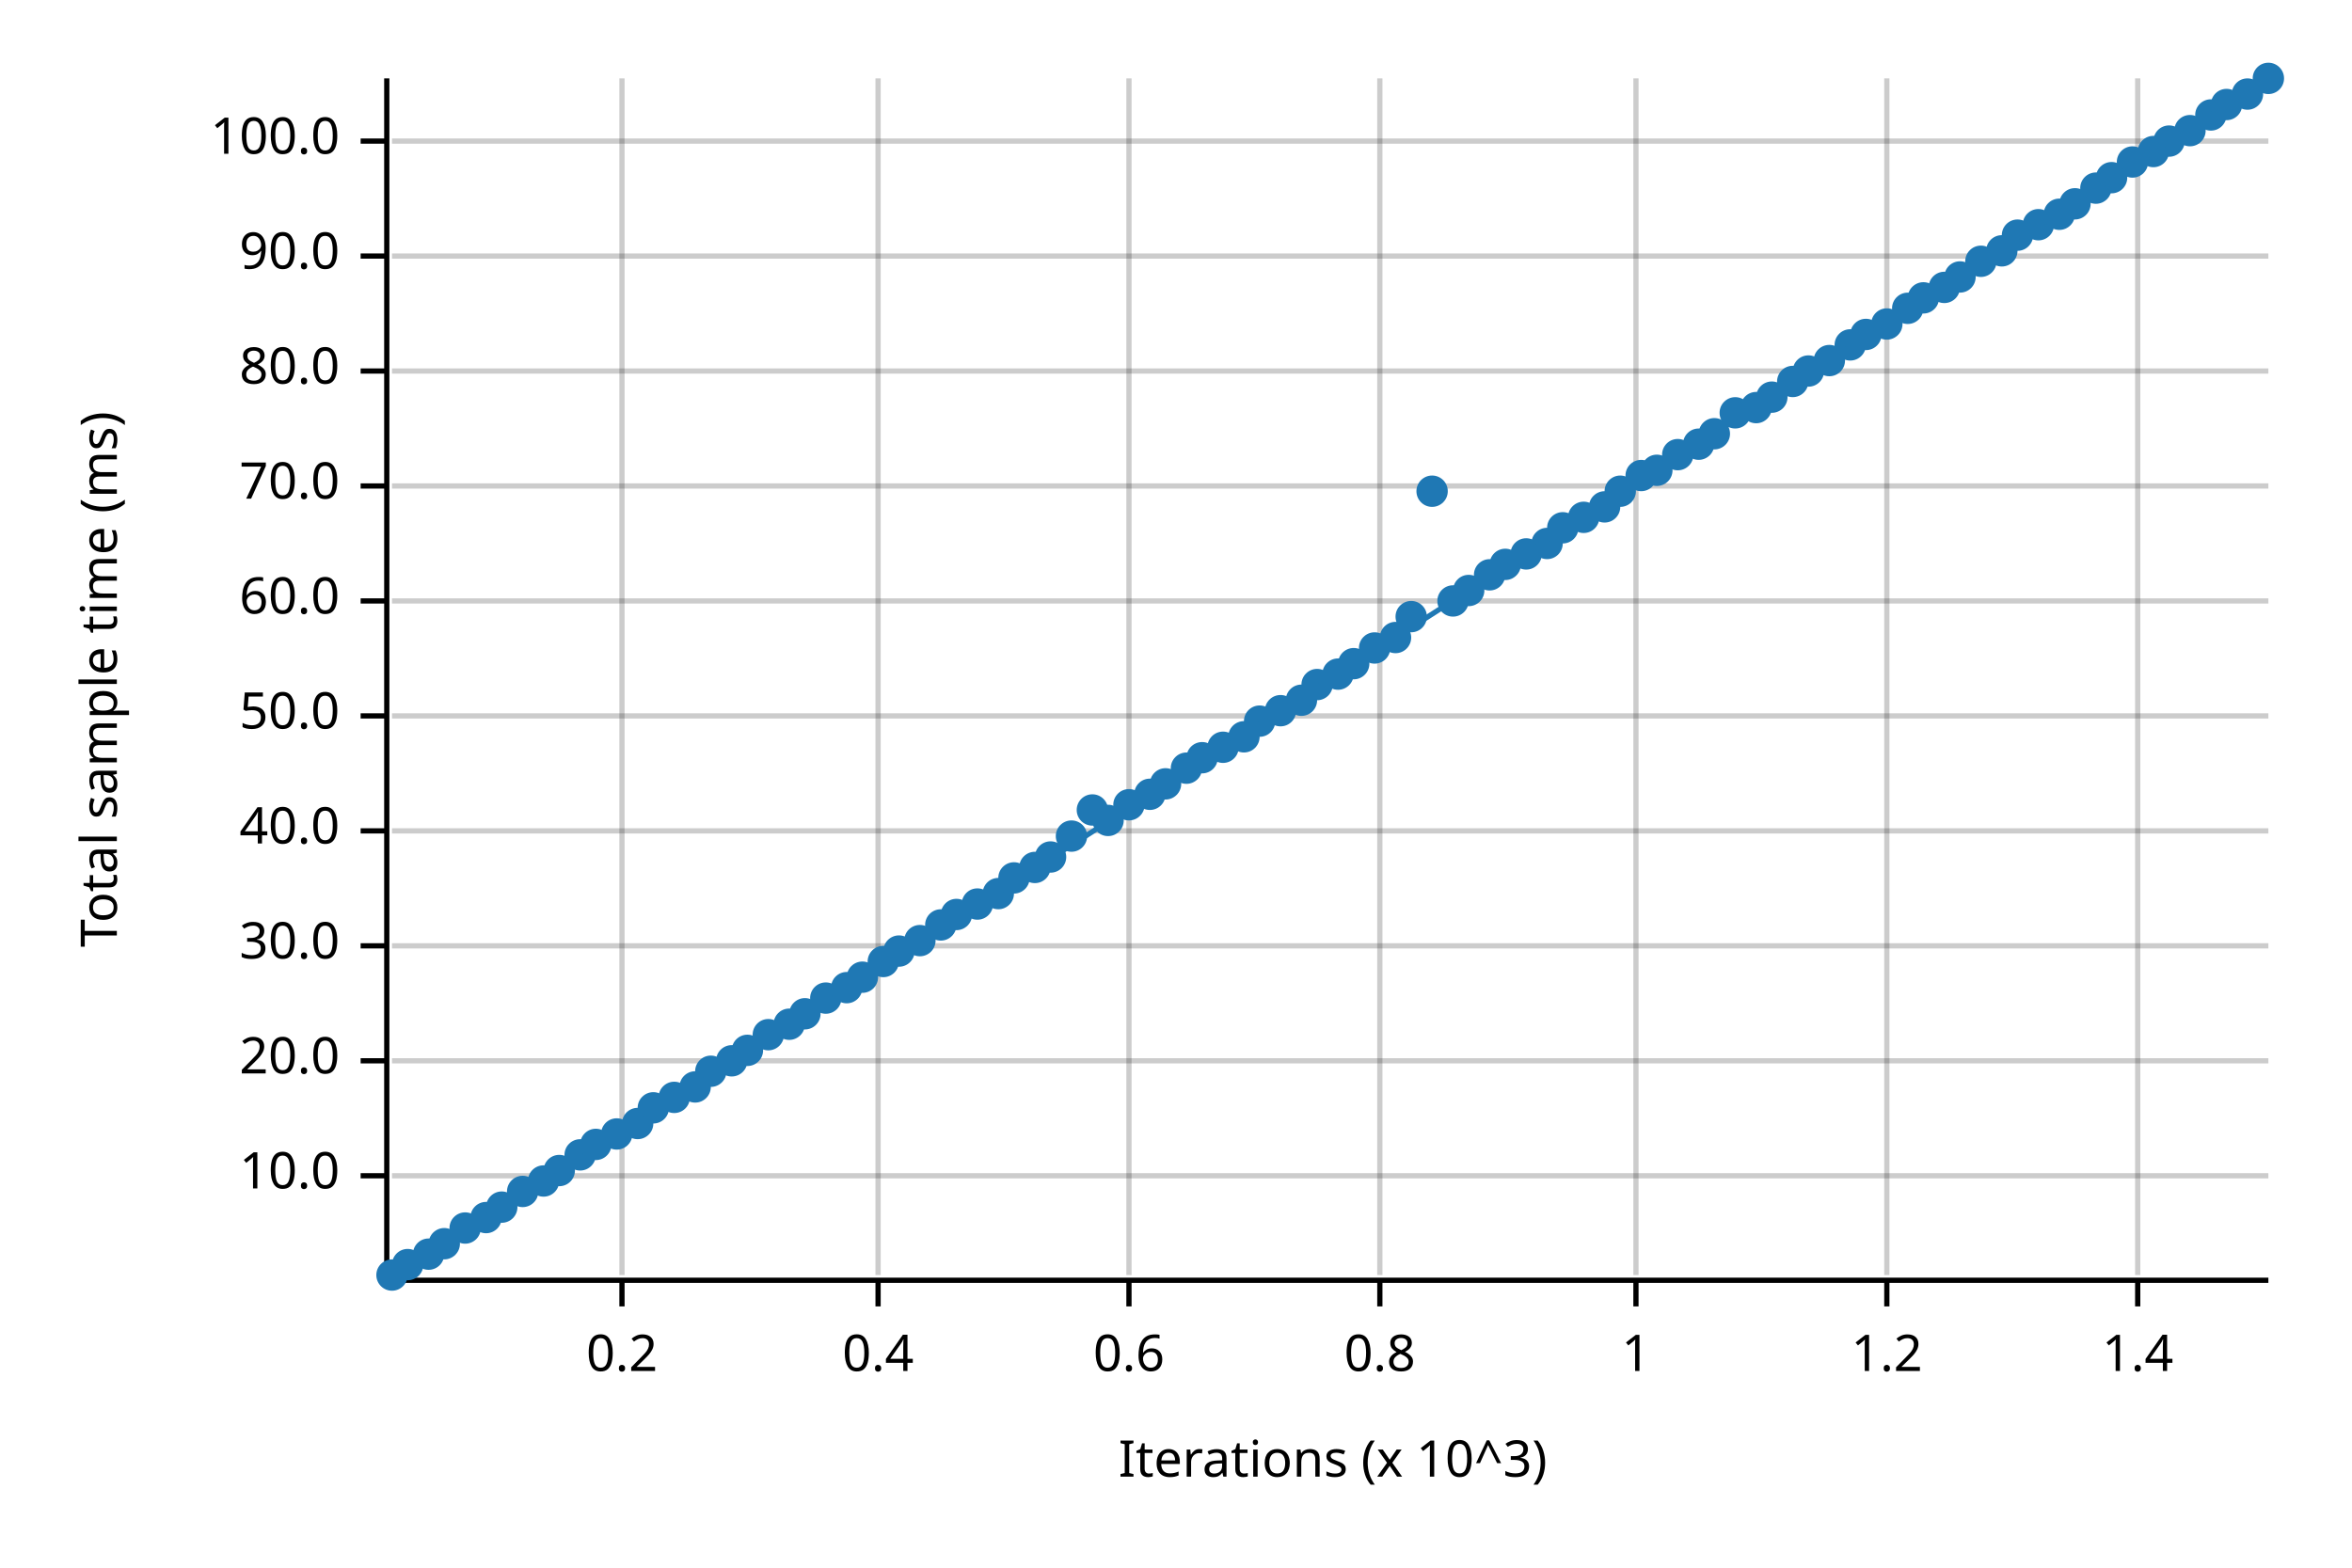
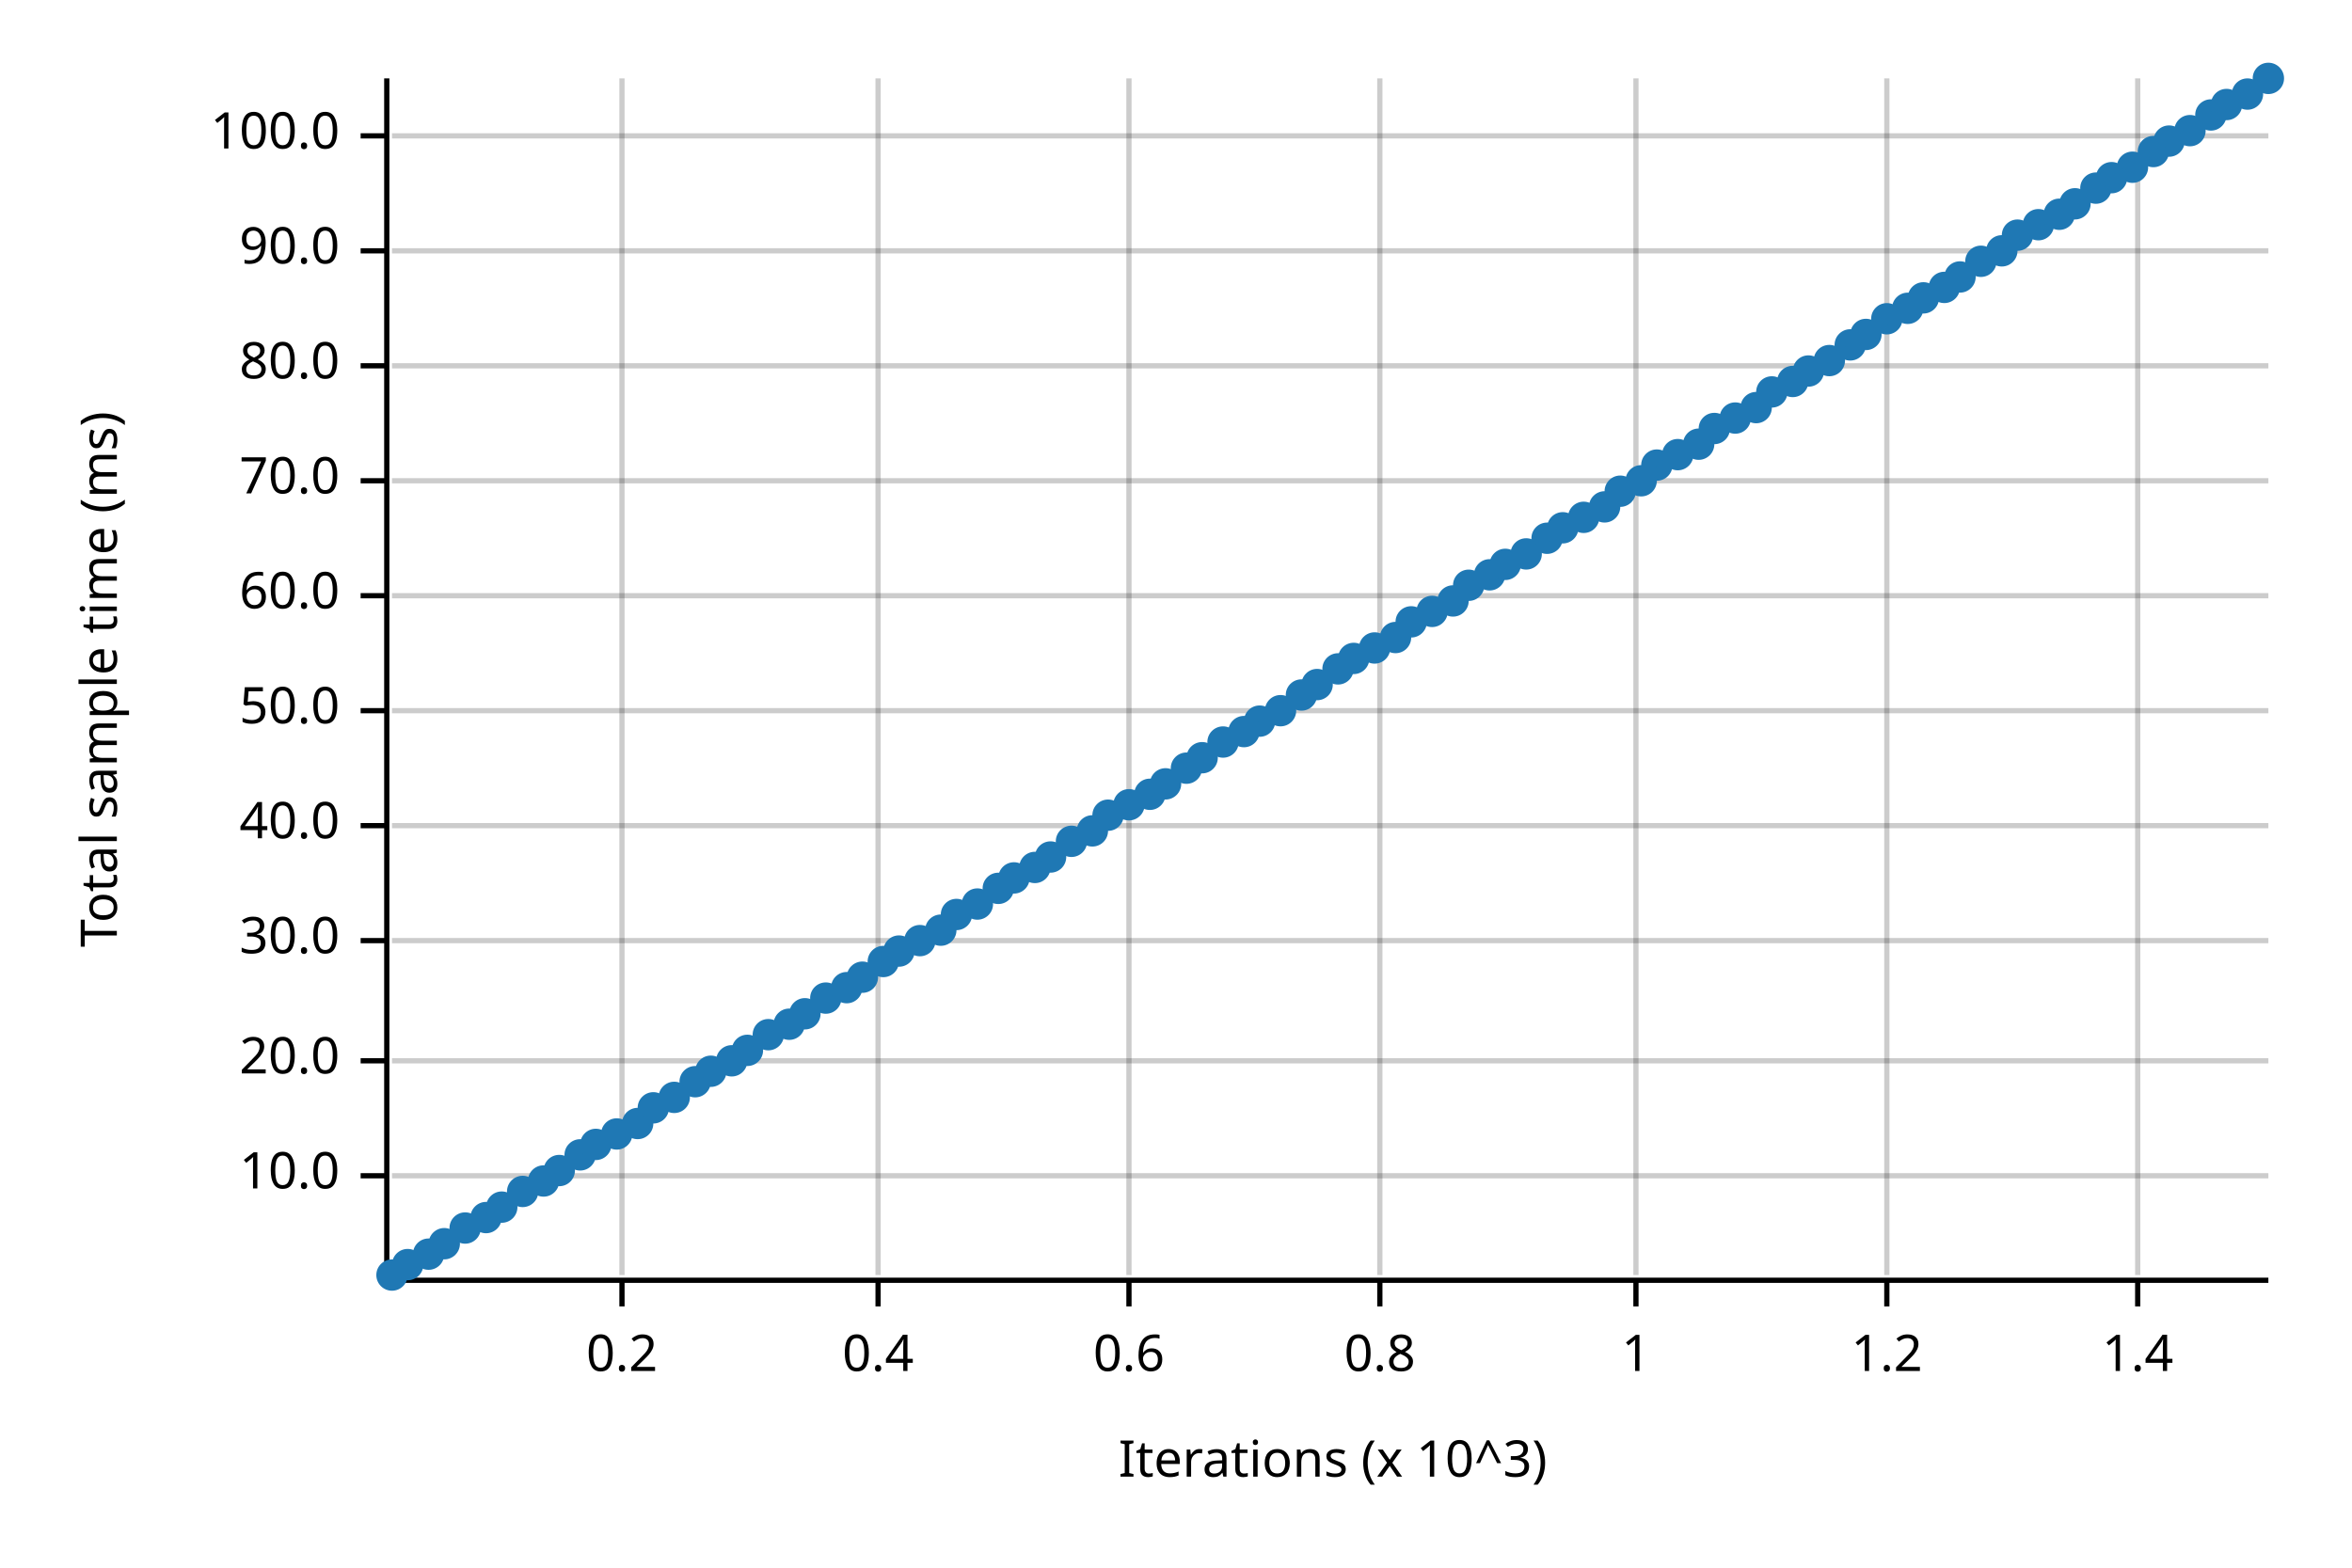
<svg xmlns="http://www.w3.org/2000/svg" width="450" height="300" viewBox="0 0 450 300">
  <text x="15" y="130" dy="0.76em" text-anchor="middle" font-family="sans-serif" font-size="9.677" opacity="1" fill="#000000" transform="rotate(270, 15, 130)">
Total sample time (ms)
</text>
  <text x="255" y="285" dy="-0.5ex" text-anchor="middle" font-family="sans-serif" font-size="9.677" opacity="1" fill="#000000">
Iterations (x 10^3)
</text>
  <line opacity="0.2" stroke="#000000" stroke-width="1" x1="119" y1="244" x2="119" y2="15" />
  <line opacity="0.2" stroke="#000000" stroke-width="1" x1="168" y1="244" x2="168" y2="15" />
  <line opacity="0.2" stroke="#000000" stroke-width="1" x1="216" y1="244" x2="216" y2="15" />
  <line opacity="0.2" stroke="#000000" stroke-width="1" x1="264" y1="244" x2="264" y2="15" />
  <line opacity="0.2" stroke="#000000" stroke-width="1" x1="313" y1="244" x2="313" y2="15" />
  <line opacity="0.2" stroke="#000000" stroke-width="1" x1="361" y1="244" x2="361" y2="15" />
  <line opacity="0.2" stroke="#000000" stroke-width="1" x1="409" y1="244" x2="409" y2="15" />
  <line opacity="0.2" stroke="#000000" stroke-width="1" x1="75" y1="225" x2="434" y2="225" />
  <line opacity="0.2" stroke="#000000" stroke-width="1" x1="75" y1="203" x2="434" y2="203" />
-   <line opacity="0.2" stroke="#000000" stroke-width="1" x1="75" y1="181" x2="434" y2="181" />
-   <line opacity="0.2" stroke="#000000" stroke-width="1" x1="75" y1="159" x2="434" y2="159" />
-   <line opacity="0.2" stroke="#000000" stroke-width="1" x1="75" y1="137" x2="434" y2="137" />
-   <line opacity="0.2" stroke="#000000" stroke-width="1" x1="75" y1="115" x2="434" y2="115" />
-   <line opacity="0.2" stroke="#000000" stroke-width="1" x1="75" y1="93" x2="434" y2="93" />
-   <line opacity="0.2" stroke="#000000" stroke-width="1" x1="75" y1="71" x2="434" y2="71" />
-   <line opacity="0.2" stroke="#000000" stroke-width="1" x1="75" y1="49" x2="434" y2="49" />
-   <line opacity="0.2" stroke="#000000" stroke-width="1" x1="75" y1="27" x2="434" y2="27" />
+   <line opacity="0.2" stroke="#000000" stroke-width="1" x1="75" y1="180" x2="434" y2="180" />
+   <line opacity="0.2" stroke="#000000" stroke-width="1" x1="75" y1="158" x2="434" y2="158" />
+   <line opacity="0.2" stroke="#000000" stroke-width="1" x1="75" y1="136" x2="434" y2="136" />
+   <line opacity="0.2" stroke="#000000" stroke-width="1" x1="75" y1="114" x2="434" y2="114" />
+   <line opacity="0.2" stroke="#000000" stroke-width="1" x1="75" y1="92" x2="434" y2="92" />
+   <line opacity="0.2" stroke="#000000" stroke-width="1" x1="75" y1="70" x2="434" y2="70" />
+   <line opacity="0.2" stroke="#000000" stroke-width="1" x1="75" y1="48" x2="434" y2="48" />
+   <line opacity="0.2" stroke="#000000" stroke-width="1" x1="75" y1="26" x2="434" y2="26" />
  <polyline fill="none" opacity="1" stroke="#000000" stroke-width="1" points="74,15 74,244 " />
  <text x="65" y="225" dy="0.5ex" text-anchor="end" font-family="sans-serif" font-size="9.677" opacity="1" fill="#000000">
10.0
</text>
  <polyline fill="none" opacity="1" stroke="#000000" stroke-width="1" points="69,225 74,225 " />
  <text x="65" y="203" dy="0.5ex" text-anchor="end" font-family="sans-serif" font-size="9.677" opacity="1" fill="#000000">
20.0
</text>
  <polyline fill="none" opacity="1" stroke="#000000" stroke-width="1" points="69,203 74,203 " />
-   <text x="65" y="181" dy="0.5ex" text-anchor="end" font-family="sans-serif" font-size="9.677" opacity="1" fill="#000000">
+   <text x="65" y="180" dy="0.5ex" text-anchor="end" font-family="sans-serif" font-size="9.677" opacity="1" fill="#000000">
30.0
</text>
-   <polyline fill="none" opacity="1" stroke="#000000" stroke-width="1" points="69,181 74,181 " />
-   <text x="65" y="159" dy="0.5ex" text-anchor="end" font-family="sans-serif" font-size="9.677" opacity="1" fill="#000000">
+   <polyline fill="none" opacity="1" stroke="#000000" stroke-width="1" points="69,180 74,180 " />
+   <text x="65" y="158" dy="0.5ex" text-anchor="end" font-family="sans-serif" font-size="9.677" opacity="1" fill="#000000">
40.0
</text>
-   <polyline fill="none" opacity="1" stroke="#000000" stroke-width="1" points="69,159 74,159 " />
-   <text x="65" y="137" dy="0.5ex" text-anchor="end" font-family="sans-serif" font-size="9.677" opacity="1" fill="#000000">
+   <polyline fill="none" opacity="1" stroke="#000000" stroke-width="1" points="69,158 74,158 " />
+   <text x="65" y="136" dy="0.5ex" text-anchor="end" font-family="sans-serif" font-size="9.677" opacity="1" fill="#000000">
50.0
</text>
-   <polyline fill="none" opacity="1" stroke="#000000" stroke-width="1" points="69,137 74,137 " />
-   <text x="65" y="115" dy="0.5ex" text-anchor="end" font-family="sans-serif" font-size="9.677" opacity="1" fill="#000000">
+   <polyline fill="none" opacity="1" stroke="#000000" stroke-width="1" points="69,136 74,136 " />
+   <text x="65" y="114" dy="0.5ex" text-anchor="end" font-family="sans-serif" font-size="9.677" opacity="1" fill="#000000">
60.0
</text>
-   <polyline fill="none" opacity="1" stroke="#000000" stroke-width="1" points="69,115 74,115 " />
-   <text x="65" y="93" dy="0.5ex" text-anchor="end" font-family="sans-serif" font-size="9.677" opacity="1" fill="#000000">
+   <polyline fill="none" opacity="1" stroke="#000000" stroke-width="1" points="69,114 74,114 " />
+   <text x="65" y="92" dy="0.5ex" text-anchor="end" font-family="sans-serif" font-size="9.677" opacity="1" fill="#000000">
70.0
</text>
-   <polyline fill="none" opacity="1" stroke="#000000" stroke-width="1" points="69,93 74,93 " />
-   <text x="65" y="71" dy="0.5ex" text-anchor="end" font-family="sans-serif" font-size="9.677" opacity="1" fill="#000000">
+   <polyline fill="none" opacity="1" stroke="#000000" stroke-width="1" points="69,92 74,92 " />
+   <text x="65" y="70" dy="0.5ex" text-anchor="end" font-family="sans-serif" font-size="9.677" opacity="1" fill="#000000">
80.0
</text>
-   <polyline fill="none" opacity="1" stroke="#000000" stroke-width="1" points="69,71 74,71 " />
-   <text x="65" y="49" dy="0.5ex" text-anchor="end" font-family="sans-serif" font-size="9.677" opacity="1" fill="#000000">
+   <polyline fill="none" opacity="1" stroke="#000000" stroke-width="1" points="69,70 74,70 " />
+   <text x="65" y="48" dy="0.5ex" text-anchor="end" font-family="sans-serif" font-size="9.677" opacity="1" fill="#000000">
90.0
</text>
-   <polyline fill="none" opacity="1" stroke="#000000" stroke-width="1" points="69,49 74,49 " />
-   <text x="65" y="27" dy="0.5ex" text-anchor="end" font-family="sans-serif" font-size="9.677" opacity="1" fill="#000000">
+   <polyline fill="none" opacity="1" stroke="#000000" stroke-width="1" points="69,48 74,48 " />
+   <text x="65" y="26" dy="0.5ex" text-anchor="end" font-family="sans-serif" font-size="9.677" opacity="1" fill="#000000">
100.0
</text>
-   <polyline fill="none" opacity="1" stroke="#000000" stroke-width="1" points="69,27 74,27 " />
+   <polyline fill="none" opacity="1" stroke="#000000" stroke-width="1" points="69,26 74,26 " />
  <polyline fill="none" opacity="1" stroke="#000000" stroke-width="1" points="75,245 434,245 " />
  <text x="119" y="255" dy="0.76em" text-anchor="middle" font-family="sans-serif" font-size="9.677" opacity="1" fill="#000000">
0.2
</text>
  <polyline fill="none" opacity="1" stroke="#000000" stroke-width="1" points="119,245 119,250 " />
  <text x="168" y="255" dy="0.76em" text-anchor="middle" font-family="sans-serif" font-size="9.677" opacity="1" fill="#000000">
0.4
</text>
  <polyline fill="none" opacity="1" stroke="#000000" stroke-width="1" points="168,245 168,250 " />
  <text x="216" y="255" dy="0.76em" text-anchor="middle" font-family="sans-serif" font-size="9.677" opacity="1" fill="#000000">
0.6
</text>
  <polyline fill="none" opacity="1" stroke="#000000" stroke-width="1" points="216,245 216,250 " />
  <text x="264" y="255" dy="0.76em" text-anchor="middle" font-family="sans-serif" font-size="9.677" opacity="1" fill="#000000">
0.8
</text>
  <polyline fill="none" opacity="1" stroke="#000000" stroke-width="1" points="264,245 264,250 " />
  <text x="313" y="255" dy="0.76em" text-anchor="middle" font-family="sans-serif" font-size="9.677" opacity="1" fill="#000000">
1
</text>
  <polyline fill="none" opacity="1" stroke="#000000" stroke-width="1" points="313,245 313,250 " />
  <text x="361" y="255" dy="0.76em" text-anchor="middle" font-family="sans-serif" font-size="9.677" opacity="1" fill="#000000">
1.2
</text>
  <polyline fill="none" opacity="1" stroke="#000000" stroke-width="1" points="361,245 361,250 " />
  <text x="409" y="255" dy="0.76em" text-anchor="middle" font-family="sans-serif" font-size="9.677" opacity="1" fill="#000000">
1.4
</text>
  <polyline fill="none" opacity="1" stroke="#000000" stroke-width="1" points="409,245 409,250 " />
  <circle cx="75" cy="244" r="3" opacity="1" fill="#1F78B4" stroke="none" stroke-width="1" />
  <circle cx="78" cy="242" r="3" opacity="1" fill="#1F78B4" stroke="none" stroke-width="1" />
  <circle cx="82" cy="240" r="3" opacity="1" fill="#1F78B4" stroke="none" stroke-width="1" />
  <circle cx="85" cy="238" r="3" opacity="1" fill="#1F78B4" stroke="none" stroke-width="1" />
  <circle cx="89" cy="235" r="3" opacity="1" fill="#1F78B4" stroke="none" stroke-width="1" />
  <circle cx="93" cy="233" r="3" opacity="1" fill="#1F78B4" stroke="none" stroke-width="1" />
  <circle cx="96" cy="231" r="3" opacity="1" fill="#1F78B4" stroke="none" stroke-width="1" />
  <circle cx="100" cy="228" r="3" opacity="1" fill="#1F78B4" stroke="none" stroke-width="1" />
  <circle cx="104" cy="226" r="3" opacity="1" fill="#1F78B4" stroke="none" stroke-width="1" />
  <circle cx="107" cy="224" r="3" opacity="1" fill="#1F78B4" stroke="none" stroke-width="1" />
  <circle cx="111" cy="221" r="3" opacity="1" fill="#1F78B4" stroke="none" stroke-width="1" />
  <circle cx="114" cy="219" r="3" opacity="1" fill="#1F78B4" stroke="none" stroke-width="1" />
  <circle cx="118" cy="217" r="3" opacity="1" fill="#1F78B4" stroke="none" stroke-width="1" />
  <circle cx="122" cy="215" r="3" opacity="1" fill="#1F78B4" stroke="none" stroke-width="1" />
  <circle cx="125" cy="212" r="3" opacity="1" fill="#1F78B4" stroke="none" stroke-width="1" />
  <circle cx="129" cy="210" r="3" opacity="1" fill="#1F78B4" stroke="none" stroke-width="1" />
-   <circle cx="133" cy="208" r="3" opacity="1" fill="#1F78B4" stroke="none" stroke-width="1" />
+   <circle cx="133" cy="207" r="3" opacity="1" fill="#1F78B4" stroke="none" stroke-width="1" />
  <circle cx="136" cy="205" r="3" opacity="1" fill="#1F78B4" stroke="none" stroke-width="1" />
  <circle cx="140" cy="203" r="3" opacity="1" fill="#1F78B4" stroke="none" stroke-width="1" />
  <circle cx="143" cy="201" r="3" opacity="1" fill="#1F78B4" stroke="none" stroke-width="1" />
  <circle cx="147" cy="198" r="3" opacity="1" fill="#1F78B4" stroke="none" stroke-width="1" />
  <circle cx="151" cy="196" r="3" opacity="1" fill="#1F78B4" stroke="none" stroke-width="1" />
  <circle cx="154" cy="194" r="3" opacity="1" fill="#1F78B4" stroke="none" stroke-width="1" />
  <circle cx="158" cy="191" r="3" opacity="1" fill="#1F78B4" stroke="none" stroke-width="1" />
  <circle cx="162" cy="189" r="3" opacity="1" fill="#1F78B4" stroke="none" stroke-width="1" />
  <circle cx="165" cy="187" r="3" opacity="1" fill="#1F78B4" stroke="none" stroke-width="1" />
  <circle cx="169" cy="184" r="3" opacity="1" fill="#1F78B4" stroke="none" stroke-width="1" />
  <circle cx="172" cy="182" r="3" opacity="1" fill="#1F78B4" stroke="none" stroke-width="1" />
  <circle cx="176" cy="180" r="3" opacity="1" fill="#1F78B4" stroke="none" stroke-width="1" />
-   <circle cx="180" cy="177" r="3" opacity="1" fill="#1F78B4" stroke="none" stroke-width="1" />
+   <circle cx="180" cy="178" r="3" opacity="1" fill="#1F78B4" stroke="none" stroke-width="1" />
  <circle cx="183" cy="175" r="3" opacity="1" fill="#1F78B4" stroke="none" stroke-width="1" />
  <circle cx="187" cy="173" r="3" opacity="1" fill="#1F78B4" stroke="none" stroke-width="1" />
-   <circle cx="191" cy="171" r="3" opacity="1" fill="#1F78B4" stroke="none" stroke-width="1" />
+   <circle cx="191" cy="170" r="3" opacity="1" fill="#1F78B4" stroke="none" stroke-width="1" />
  <circle cx="194" cy="168" r="3" opacity="1" fill="#1F78B4" stroke="none" stroke-width="1" />
  <circle cx="198" cy="166" r="3" opacity="1" fill="#1F78B4" stroke="none" stroke-width="1" />
  <circle cx="201" cy="164" r="3" opacity="1" fill="#1F78B4" stroke="none" stroke-width="1" />
-   <circle cx="205" cy="160" r="3" opacity="1" fill="#1F78B4" stroke="none" stroke-width="1" />
-   <circle cx="209" cy="155" r="3" opacity="1" fill="#1F78B4" stroke="none" stroke-width="1" />
-   <circle cx="212" cy="157" r="3" opacity="1" fill="#1F78B4" stroke="none" stroke-width="1" />
+   <circle cx="205" cy="161" r="3" opacity="1" fill="#1F78B4" stroke="none" stroke-width="1" />
+   <circle cx="209" cy="159" r="3" opacity="1" fill="#1F78B4" stroke="none" stroke-width="1" />
+   <circle cx="212" cy="156" r="3" opacity="1" fill="#1F78B4" stroke="none" stroke-width="1" />
  <circle cx="216" cy="154" r="3" opacity="1" fill="#1F78B4" stroke="none" stroke-width="1" />
  <circle cx="220" cy="152" r="3" opacity="1" fill="#1F78B4" stroke="none" stroke-width="1" />
  <circle cx="223" cy="150" r="3" opacity="1" fill="#1F78B4" stroke="none" stroke-width="1" />
  <circle cx="227" cy="147" r="3" opacity="1" fill="#1F78B4" stroke="none" stroke-width="1" />
  <circle cx="230" cy="145" r="3" opacity="1" fill="#1F78B4" stroke="none" stroke-width="1" />
-   <circle cx="234" cy="143" r="3" opacity="1" fill="#1F78B4" stroke="none" stroke-width="1" />
-   <circle cx="238" cy="141" r="3" opacity="1" fill="#1F78B4" stroke="none" stroke-width="1" />
+   <circle cx="234" cy="142" r="3" opacity="1" fill="#1F78B4" stroke="none" stroke-width="1" />
+   <circle cx="238" cy="140" r="3" opacity="1" fill="#1F78B4" stroke="none" stroke-width="1" />
  <circle cx="241" cy="138" r="3" opacity="1" fill="#1F78B4" stroke="none" stroke-width="1" />
  <circle cx="245" cy="136" r="3" opacity="1" fill="#1F78B4" stroke="none" stroke-width="1" />
-   <circle cx="249" cy="134" r="3" opacity="1" fill="#1F78B4" stroke="none" stroke-width="1" />
+   <circle cx="249" cy="133" r="3" opacity="1" fill="#1F78B4" stroke="none" stroke-width="1" />
  <circle cx="252" cy="131" r="3" opacity="1" fill="#1F78B4" stroke="none" stroke-width="1" />
-   <circle cx="256" cy="129" r="3" opacity="1" fill="#1F78B4" stroke="none" stroke-width="1" />
-   <circle cx="259" cy="127" r="3" opacity="1" fill="#1F78B4" stroke="none" stroke-width="1" />
+   <circle cx="256" cy="128" r="3" opacity="1" fill="#1F78B4" stroke="none" stroke-width="1" />
+   <circle cx="259" cy="126" r="3" opacity="1" fill="#1F78B4" stroke="none" stroke-width="1" />
  <circle cx="263" cy="124" r="3" opacity="1" fill="#1F78B4" stroke="none" stroke-width="1" />
  <circle cx="267" cy="122" r="3" opacity="1" fill="#1F78B4" stroke="none" stroke-width="1" />
-   <circle cx="270" cy="118" r="3" opacity="1" fill="#1F78B4" stroke="none" stroke-width="1" />
-   <circle cx="274" cy="94" r="3" opacity="1" fill="#1F78B4" stroke="none" stroke-width="1" />
+   <circle cx="270" cy="119" r="3" opacity="1" fill="#1F78B4" stroke="none" stroke-width="1" />
+   <circle cx="274" cy="117" r="3" opacity="1" fill="#1F78B4" stroke="none" stroke-width="1" />
  <circle cx="278" cy="115" r="3" opacity="1" fill="#1F78B4" stroke="none" stroke-width="1" />
-   <circle cx="281" cy="113" r="3" opacity="1" fill="#1F78B4" stroke="none" stroke-width="1" />
+   <circle cx="281" cy="112" r="3" opacity="1" fill="#1F78B4" stroke="none" stroke-width="1" />
  <circle cx="285" cy="110" r="3" opacity="1" fill="#1F78B4" stroke="none" stroke-width="1" />
  <circle cx="288" cy="108" r="3" opacity="1" fill="#1F78B4" stroke="none" stroke-width="1" />
  <circle cx="292" cy="106" r="3" opacity="1" fill="#1F78B4" stroke="none" stroke-width="1" />
-   <circle cx="296" cy="104" r="3" opacity="1" fill="#1F78B4" stroke="none" stroke-width="1" />
+   <circle cx="296" cy="103" r="3" opacity="1" fill="#1F78B4" stroke="none" stroke-width="1" />
  <circle cx="299" cy="101" r="3" opacity="1" fill="#1F78B4" stroke="none" stroke-width="1" />
  <circle cx="303" cy="99" r="3" opacity="1" fill="#1F78B4" stroke="none" stroke-width="1" />
  <circle cx="307" cy="97" r="3" opacity="1" fill="#1F78B4" stroke="none" stroke-width="1" />
  <circle cx="310" cy="94" r="3" opacity="1" fill="#1F78B4" stroke="none" stroke-width="1" />
-   <circle cx="314" cy="91" r="3" opacity="1" fill="#1F78B4" stroke="none" stroke-width="1" />
-   <circle cx="317" cy="90" r="3" opacity="1" fill="#1F78B4" stroke="none" stroke-width="1" />
+   <circle cx="314" cy="92" r="3" opacity="1" fill="#1F78B4" stroke="none" stroke-width="1" />
+   <circle cx="317" cy="89" r="3" opacity="1" fill="#1F78B4" stroke="none" stroke-width="1" />
  <circle cx="321" cy="87" r="3" opacity="1" fill="#1F78B4" stroke="none" stroke-width="1" />
  <circle cx="325" cy="85" r="3" opacity="1" fill="#1F78B4" stroke="none" stroke-width="1" />
-   <circle cx="328" cy="83" r="3" opacity="1" fill="#1F78B4" stroke="none" stroke-width="1" />
-   <circle cx="332" cy="79" r="3" opacity="1" fill="#1F78B4" stroke="none" stroke-width="1" />
+   <circle cx="328" cy="82" r="3" opacity="1" fill="#1F78B4" stroke="none" stroke-width="1" />
+   <circle cx="332" cy="80" r="3" opacity="1" fill="#1F78B4" stroke="none" stroke-width="1" />
  <circle cx="336" cy="78" r="3" opacity="1" fill="#1F78B4" stroke="none" stroke-width="1" />
-   <circle cx="339" cy="76" r="3" opacity="1" fill="#1F78B4" stroke="none" stroke-width="1" />
+   <circle cx="339" cy="75" r="3" opacity="1" fill="#1F78B4" stroke="none" stroke-width="1" />
  <circle cx="343" cy="73" r="3" opacity="1" fill="#1F78B4" stroke="none" stroke-width="1" />
  <circle cx="346" cy="71" r="3" opacity="1" fill="#1F78B4" stroke="none" stroke-width="1" />
  <circle cx="350" cy="69" r="3" opacity="1" fill="#1F78B4" stroke="none" stroke-width="1" />
  <circle cx="354" cy="66" r="3" opacity="1" fill="#1F78B4" stroke="none" stroke-width="1" />
  <circle cx="357" cy="64" r="3" opacity="1" fill="#1F78B4" stroke="none" stroke-width="1" />
-   <circle cx="361" cy="62" r="3" opacity="1" fill="#1F78B4" stroke="none" stroke-width="1" />
+   <circle cx="361" cy="61" r="3" opacity="1" fill="#1F78B4" stroke="none" stroke-width="1" />
  <circle cx="365" cy="59" r="3" opacity="1" fill="#1F78B4" stroke="none" stroke-width="1" />
  <circle cx="368" cy="57" r="3" opacity="1" fill="#1F78B4" stroke="none" stroke-width="1" />
  <circle cx="372" cy="55" r="3" opacity="1" fill="#1F78B4" stroke="none" stroke-width="1" />
  <circle cx="375" cy="53" r="3" opacity="1" fill="#1F78B4" stroke="none" stroke-width="1" />
  <circle cx="379" cy="50" r="3" opacity="1" fill="#1F78B4" stroke="none" stroke-width="1" />
  <circle cx="383" cy="48" r="3" opacity="1" fill="#1F78B4" stroke="none" stroke-width="1" />
  <circle cx="386" cy="45" r="3" opacity="1" fill="#1F78B4" stroke="none" stroke-width="1" />
  <circle cx="390" cy="43" r="3" opacity="1" fill="#1F78B4" stroke="none" stroke-width="1" />
  <circle cx="394" cy="41" r="3" opacity="1" fill="#1F78B4" stroke="none" stroke-width="1" />
  <circle cx="397" cy="39" r="3" opacity="1" fill="#1F78B4" stroke="none" stroke-width="1" />
  <circle cx="401" cy="36" r="3" opacity="1" fill="#1F78B4" stroke="none" stroke-width="1" />
  <circle cx="404" cy="34" r="3" opacity="1" fill="#1F78B4" stroke="none" stroke-width="1" />
-   <circle cx="408" cy="31" r="3" opacity="1" fill="#1F78B4" stroke="none" stroke-width="1" />
+   <circle cx="408" cy="32" r="3" opacity="1" fill="#1F78B4" stroke="none" stroke-width="1" />
  <circle cx="412" cy="29" r="3" opacity="1" fill="#1F78B4" stroke="none" stroke-width="1" />
  <circle cx="415" cy="27" r="3" opacity="1" fill="#1F78B4" stroke="none" stroke-width="1" />
  <circle cx="419" cy="25" r="3" opacity="1" fill="#1F78B4" stroke="none" stroke-width="1" />
  <circle cx="423" cy="22" r="3" opacity="1" fill="#1F78B4" stroke="none" stroke-width="1" />
  <circle cx="426" cy="20" r="3" opacity="1" fill="#1F78B4" stroke="none" stroke-width="1" />
  <circle cx="430" cy="18" r="3" opacity="1" fill="#1F78B4" stroke="none" stroke-width="1" />
  <circle cx="434" cy="15" r="3" opacity="1" fill="#1F78B4" stroke="none" stroke-width="1" />
  <polyline fill="none" opacity="1" stroke="#1F78B4" stroke-width="1" points="75,245 434,15 " />
  <polygon opacity="0.25" fill="#1F78B4" points="75,245 434,15 434,15 " />
</svg>
